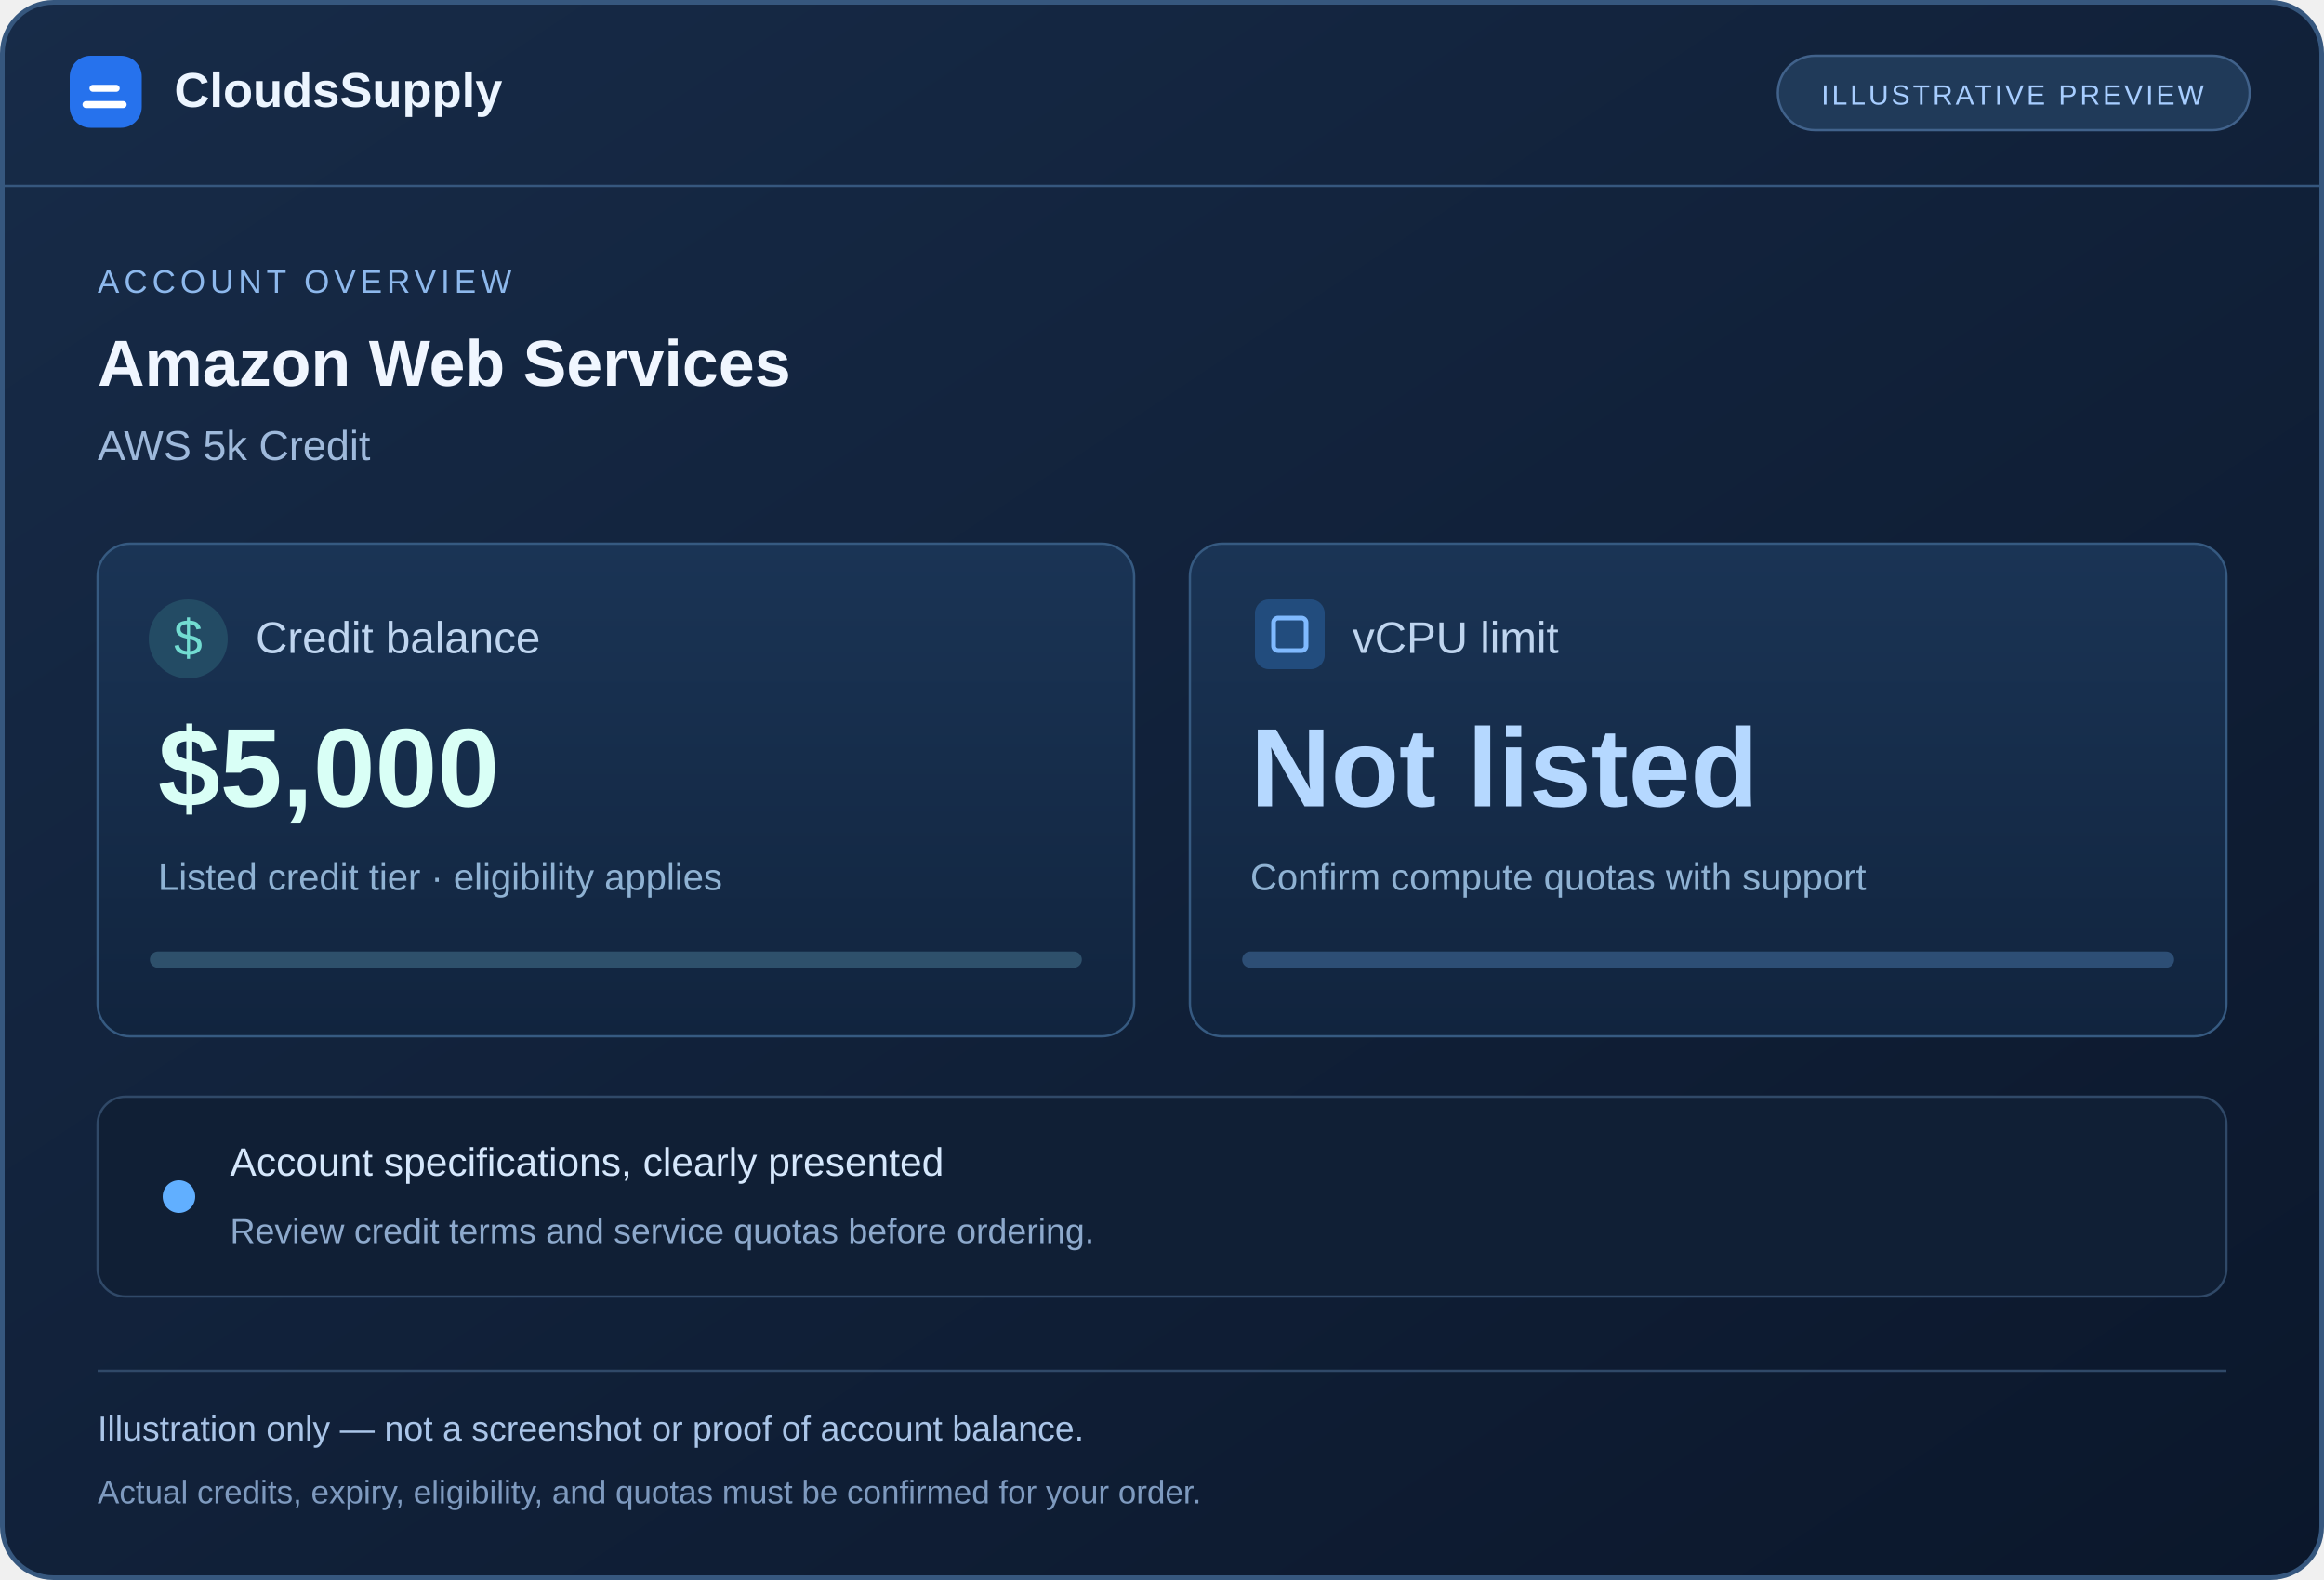
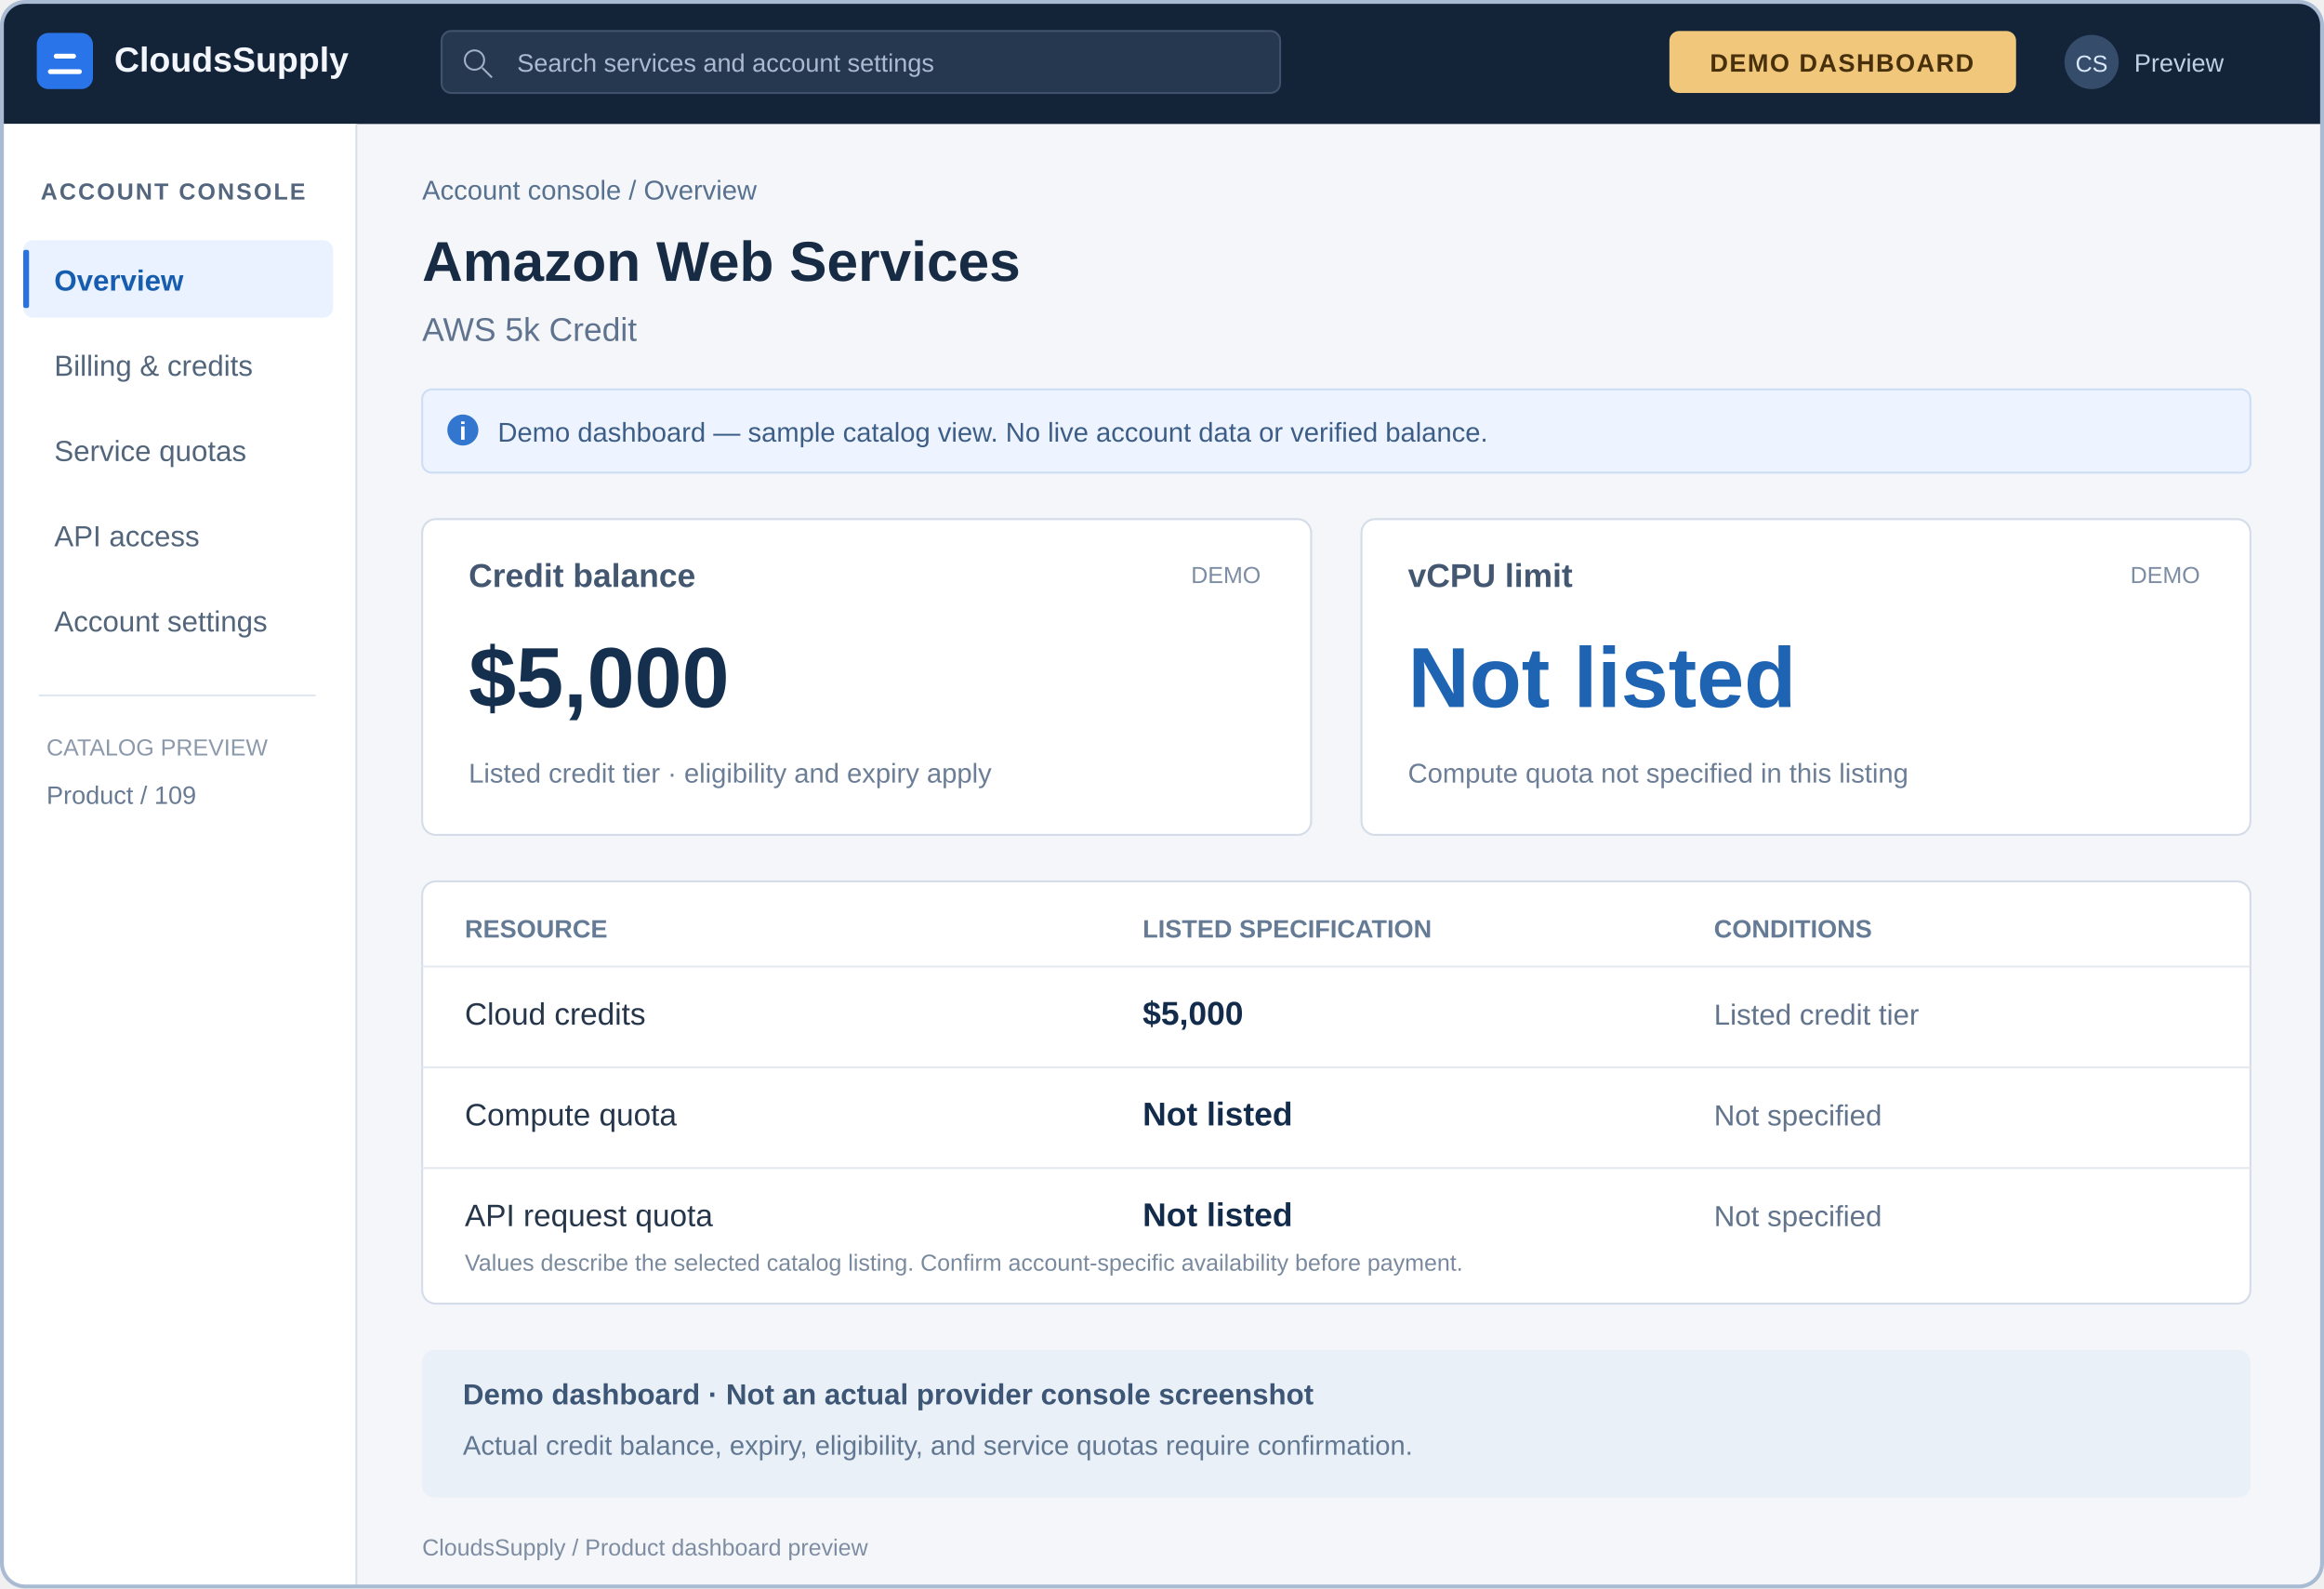
- <svg xmlns="http://www.w3.org/2000/svg" width="1000" height="680" viewBox="0 0 1000 680" role="img" aria-labelledby="title description">
+ <svg xmlns="http://www.w3.org/2000/svg" width="1200" height="820" viewBox="0 0 1200 820" role="img" aria-labelledby="title description">
  <defs>
-     <linearGradient id="bg" x2="1" y2="1">
-       <stop stop-color="#172b48" />
-       <stop offset="1" stop-color="#0b172b" />
-     </linearGradient>
-     <linearGradient id="card" x2="0" y2="1">
-       <stop stop-color="#1a3455" />
-       <stop offset="1" stop-color="#11243e" />
-     </linearGradient>
+     <clipPath id="frame">
+       <rect x="1" y="1" width="1198" height="818" rx="12" />
+     </clipPath>
  </defs>
-   <rect x="1" y="1" width="998" height="678" rx="22" fill="url(#bg)" stroke="#36577e" stroke-width="2" />
-   <path d="M1 80H999" stroke="#36577e" />
-   <rect x="30" y="24" width="31" height="31" rx="9" fill="#2672ed" />
-   <path d="M37 45h16m-13-7h10" stroke="#fff" stroke-width="3" stroke-linecap="round" />
-   <g font-family="Arial,Helvetica,sans-serif">
-     <text x="75" y="46" fill="#ecf5ff" font-size="21" font-weight="700">CloudsSupply</text>
-     <rect x="765" y="24" width="203" height="32" rx="16" fill="#203a59" stroke="#41628b" />
-     <text x="866" y="45" fill="#a7cdff" text-anchor="middle" font-size="12" letter-spacing="1.2">ILLUSTRATIVE PREVIEW</text>
-     <text x="42" y="126" fill="#8db8ec" font-size="14" letter-spacing="2">ACCOUNT OVERVIEW</text>
-     <text x="42" y="166" fill="#f0f6ff" font-size="28" font-weight="700">Amazon Web Services</text>
-     <text x="42" y="198" fill="#9eb9db" font-size="18">AWS 5k Credit</text>
-     <rect x="42" y="234" width="446" height="212" rx="14" fill="url(#card)" stroke="#365a81" />
-     <rect x="512" y="234" width="446" height="212" rx="14" fill="url(#card)" stroke="#365a81" />
-     <circle cx="81" cy="275" r="17" fill="#234b64" />
-     <text x="81" y="282" text-anchor="middle" fill="#72dcd1" font-size="22">$</text>
-     <text x="110" y="281" fill="#bfd5ef" font-size="19">Credit balance</text>
-     <text x="68" y="347" fill="#d9fff6" font-size="48" font-weight="700">$5,000</text>
-     <text x="68" y="383" fill="#8fb2d3" font-size="16">Listed credit tier · eligibility applies</text>
-     <path d="M68 413H462" stroke="#2e506b" stroke-width="7" stroke-linecap="round" />
-     <rect x="540" y="258" width="30" height="30" rx="6" fill="#224c7d" />
-     <rect x="548" y="266" width="14" height="14" rx="2" fill="none" stroke="#80baff" stroke-width="2" />
-     <text x="582" y="281" fill="#bfd5ef" font-size="19">vCPU limit</text>
-     <text x="538" y="347" fill="#b5d8ff" font-size="48" font-weight="700">Not listed</text>
-     <text x="538" y="383" fill="#8fb2d3" font-size="16">Confirm compute quotas with support</text>
-     <path d="M538 413H932" stroke="#2d4e75" stroke-width="7" stroke-linecap="round" />
-     <rect x="42" y="472" width="916" height="86" rx="12" fill="#101f35" stroke="#304968" />
-     <circle cx="77" cy="515" r="7" fill="#61afff" />
-     <text x="99" y="506" fill="#d5e7fc" font-size="17">Account specifications, clearly presented</text>
-     <text x="99" y="535" fill="#8da9cc" font-size="15">Review credit terms and service quotas before ordering.</text>
-     <path d="M42 590H958" stroke="#304968" />
-     <text x="42" y="620" fill="#aac5e8" font-size="15">Illustration only — not a screenshot or proof of account balance.</text>
-     <text x="42" y="647" fill="#7e9abf" font-size="14">Actual credits, expiry, eligibility, and quotas must be confirmed for your order.</text>
+   <g clip-path="url(#frame)" font-family="Arial,Helvetica,sans-serif">
+     <path d="M0 0H1200V820H0Z" fill="#f4f6fa" />
+     <path d="M0 0H1200V64H0Z" fill="#132338" />
+     <rect x="19" y="17" width="29" height="29" rx="6" fill="#2874e8" />
+     <path d="M26 37h15m-12-8h9" stroke="#fff" stroke-width="2.5" stroke-linecap="round" />
+     <text x="59" y="37" fill="#f3f7fd" font-size="18" font-weight="700">CloudsSupply</text>
+     <rect x="228" y="16" width="433" height="32" rx="5" fill="#253850" stroke="#40526b" />
+     <circle cx="245" cy="31" r="5" stroke="#a0b0c5" fill="none" />
+     <path d="m249 35 5 5" stroke="#a0b0c5" />
+     <text x="267" y="37" fill="#aabbd1" font-size="13">Search services and account settings</text>
+     <rect x="862" y="16" width="179" height="32" rx="5" fill="#f0c77b" />
+     <text x="951" y="37" text-anchor="middle" fill="#47300b" font-size="13" font-weight="700" letter-spacing=".7">DEMO DASHBOARD</text>
+     <circle cx="1080" cy="32" r="14" fill="#354d6b" />
+     <text x="1080" y="37" text-anchor="middle" fill="#d9e8fa" font-size="12">CS</text>
+     <text x="1102" y="37" fill="#c0d0e3" font-size="13">Preview</text>
+     <path d="M0 64H184V820H0Z" fill="#fff" />
+     <path d="M184 64V820" stroke="#d6dfe9" />
+     <text x="21" y="103" fill="#53667e" font-size="12" font-weight="700" letter-spacing="1">ACCOUNT CONSOLE</text>
+     <rect x="12" y="124" width="160" height="40" rx="5" fill="#eaf2ff" />
+     <rect x="12" y="129" width="3" height="30" rx="1" fill="#2973df" />
+     <text x="28" y="150" fill="#175daf" font-size="15" font-weight="700">Overview</text>
+     <text x="28" y="194" fill="#52657b" font-size="15">Billing &amp; credits</text>
+     <text x="28" y="238" fill="#52657b" font-size="15">Service quotas</text>
+     <text x="28" y="282" fill="#52657b" font-size="15">API access</text>
+     <text x="28" y="326" fill="#52657b" font-size="15">Account settings</text>
+     <path d="M20 359H163" stroke="#e0e6ee" />
+     <text x="24" y="390" fill="#8b99ab" font-size="12">CATALOG PREVIEW</text>
+     <text x="24" y="415" fill="#687b93" font-size="13">Product / 109</text>
+     <text x="218" y="103" fill="#58718f" font-size="14">Account console / Overview</text>
+     <text x="218" y="145" fill="#172b45" font-size="29" font-weight="700">Amazon Web Services</text>
+     <text x="218" y="176" fill="#60738e" font-size="17">AWS 5k Credit</text>
+     <rect x="218" y="201" width="944" height="43" rx="5" fill="#eef4ff" stroke="#cdddf5" />
+     <circle cx="239" cy="222" r="8" fill="#3276cf" />
+     <text x="239" y="227" text-anchor="middle" fill="white" font-size="13" font-weight="700">i</text>
+     <text x="257" y="228" fill="#3c5d86" font-size="14">Demo dashboard — sample catalog view. No live account data or verified balance.</text>
+     <rect x="218" y="268" width="459" height="163" rx="7" fill="#fff" stroke="#d3dce8" />
+     <rect x="703" y="268" width="459" height="163" rx="7" fill="#fff" stroke="#d3dce8" />
+     <text x="242" y="303" fill="#435771" font-size="17" font-weight="600">Credit balance</text>
+     <text x="651" y="301" fill="#7c8da3" text-anchor="end" font-size="12">DEMO</text>
+     <text x="242" y="365" fill="#152f4f" font-size="44" font-weight="700">$5,000</text>
+     <text x="242" y="404" fill="#6b7e96" font-size="14">Listed credit tier · eligibility and expiry apply</text>
+     <text x="727" y="303" fill="#435771" font-size="17" font-weight="600">vCPU limit</text>
+     <text x="1136" y="301" fill="#7c8da3" text-anchor="end" font-size="12">DEMO</text>
+     <text x="727" y="365" fill="#1e64b2" font-size="44" font-weight="700">Not listed</text>
+     <text x="727" y="404" fill="#6b7e96" font-size="14">Compute quota not specified in this listing</text>
+     <rect x="218" y="455" width="944" height="218" rx="7" fill="#fff" stroke="#d3dce8" />
+     <text x="240" y="484" fill="#657b95" font-size="13" font-weight="700">RESOURCE</text>
+     <text x="590" y="484" fill="#657b95" font-size="13" font-weight="700">LISTED SPECIFICATION</text>
+     <text x="885" y="484" fill="#657b95" font-size="13" font-weight="700">CONDITIONS</text>
+     <path d="M218 499H1162" stroke="#e4e9f0" />
+     <text x="240" y="529" fill="#26364a" font-size="16">Cloud credits</text>
+     <text x="590" y="529" fill="#142c4b" font-size="17" font-weight="600">$5,000</text>
+     <text x="885" y="529" fill="#62748b" font-size="15">Listed credit tier</text>
+     <path d="M218 551H1162" stroke="#e4e9f0" />
+     <text x="240" y="581" fill="#26364a" font-size="16">Compute quota</text>
+     <text x="590" y="581" fill="#142c4b" font-size="17" font-weight="600">Not listed</text>
+     <text x="885" y="581" fill="#62748b" font-size="15">Not specified</text>
+     <path d="M218 603H1162" stroke="#e4e9f0" />
+     <text x="240" y="633" fill="#26364a" font-size="16">API request quota</text>
+     <text x="590" y="633" fill="#142c4b" font-size="17" font-weight="600">Not listed</text>
+     <text x="885" y="633" fill="#62748b" font-size="15">Not specified</text>
+     <text x="240" y="656" fill="#7a8a9e" font-size="12">Values describe the selected catalog listing. Confirm account-specific availability before payment.</text>
+     <rect x="218" y="697" width="944" height="76" rx="6" fill="#eaf0f7" />
+     <text x="239" y="725" fill="#3d5675" font-size="15" font-weight="700">Demo dashboard · Not an actual provider console screenshot</text>
+     <text x="239" y="751" fill="#617792" font-size="14">Actual credit balance, expiry, eligibility, and service quotas require confirmation.</text>
+     <text x="218" y="803" fill="#7e8da2" font-size="12">CloudsSupply / Product dashboard preview</text>
  </g>
+   <rect x="1" y="1" width="1198" height="818" rx="12" fill="none" stroke="#a8bbd2" stroke-width="2" />
</svg>
